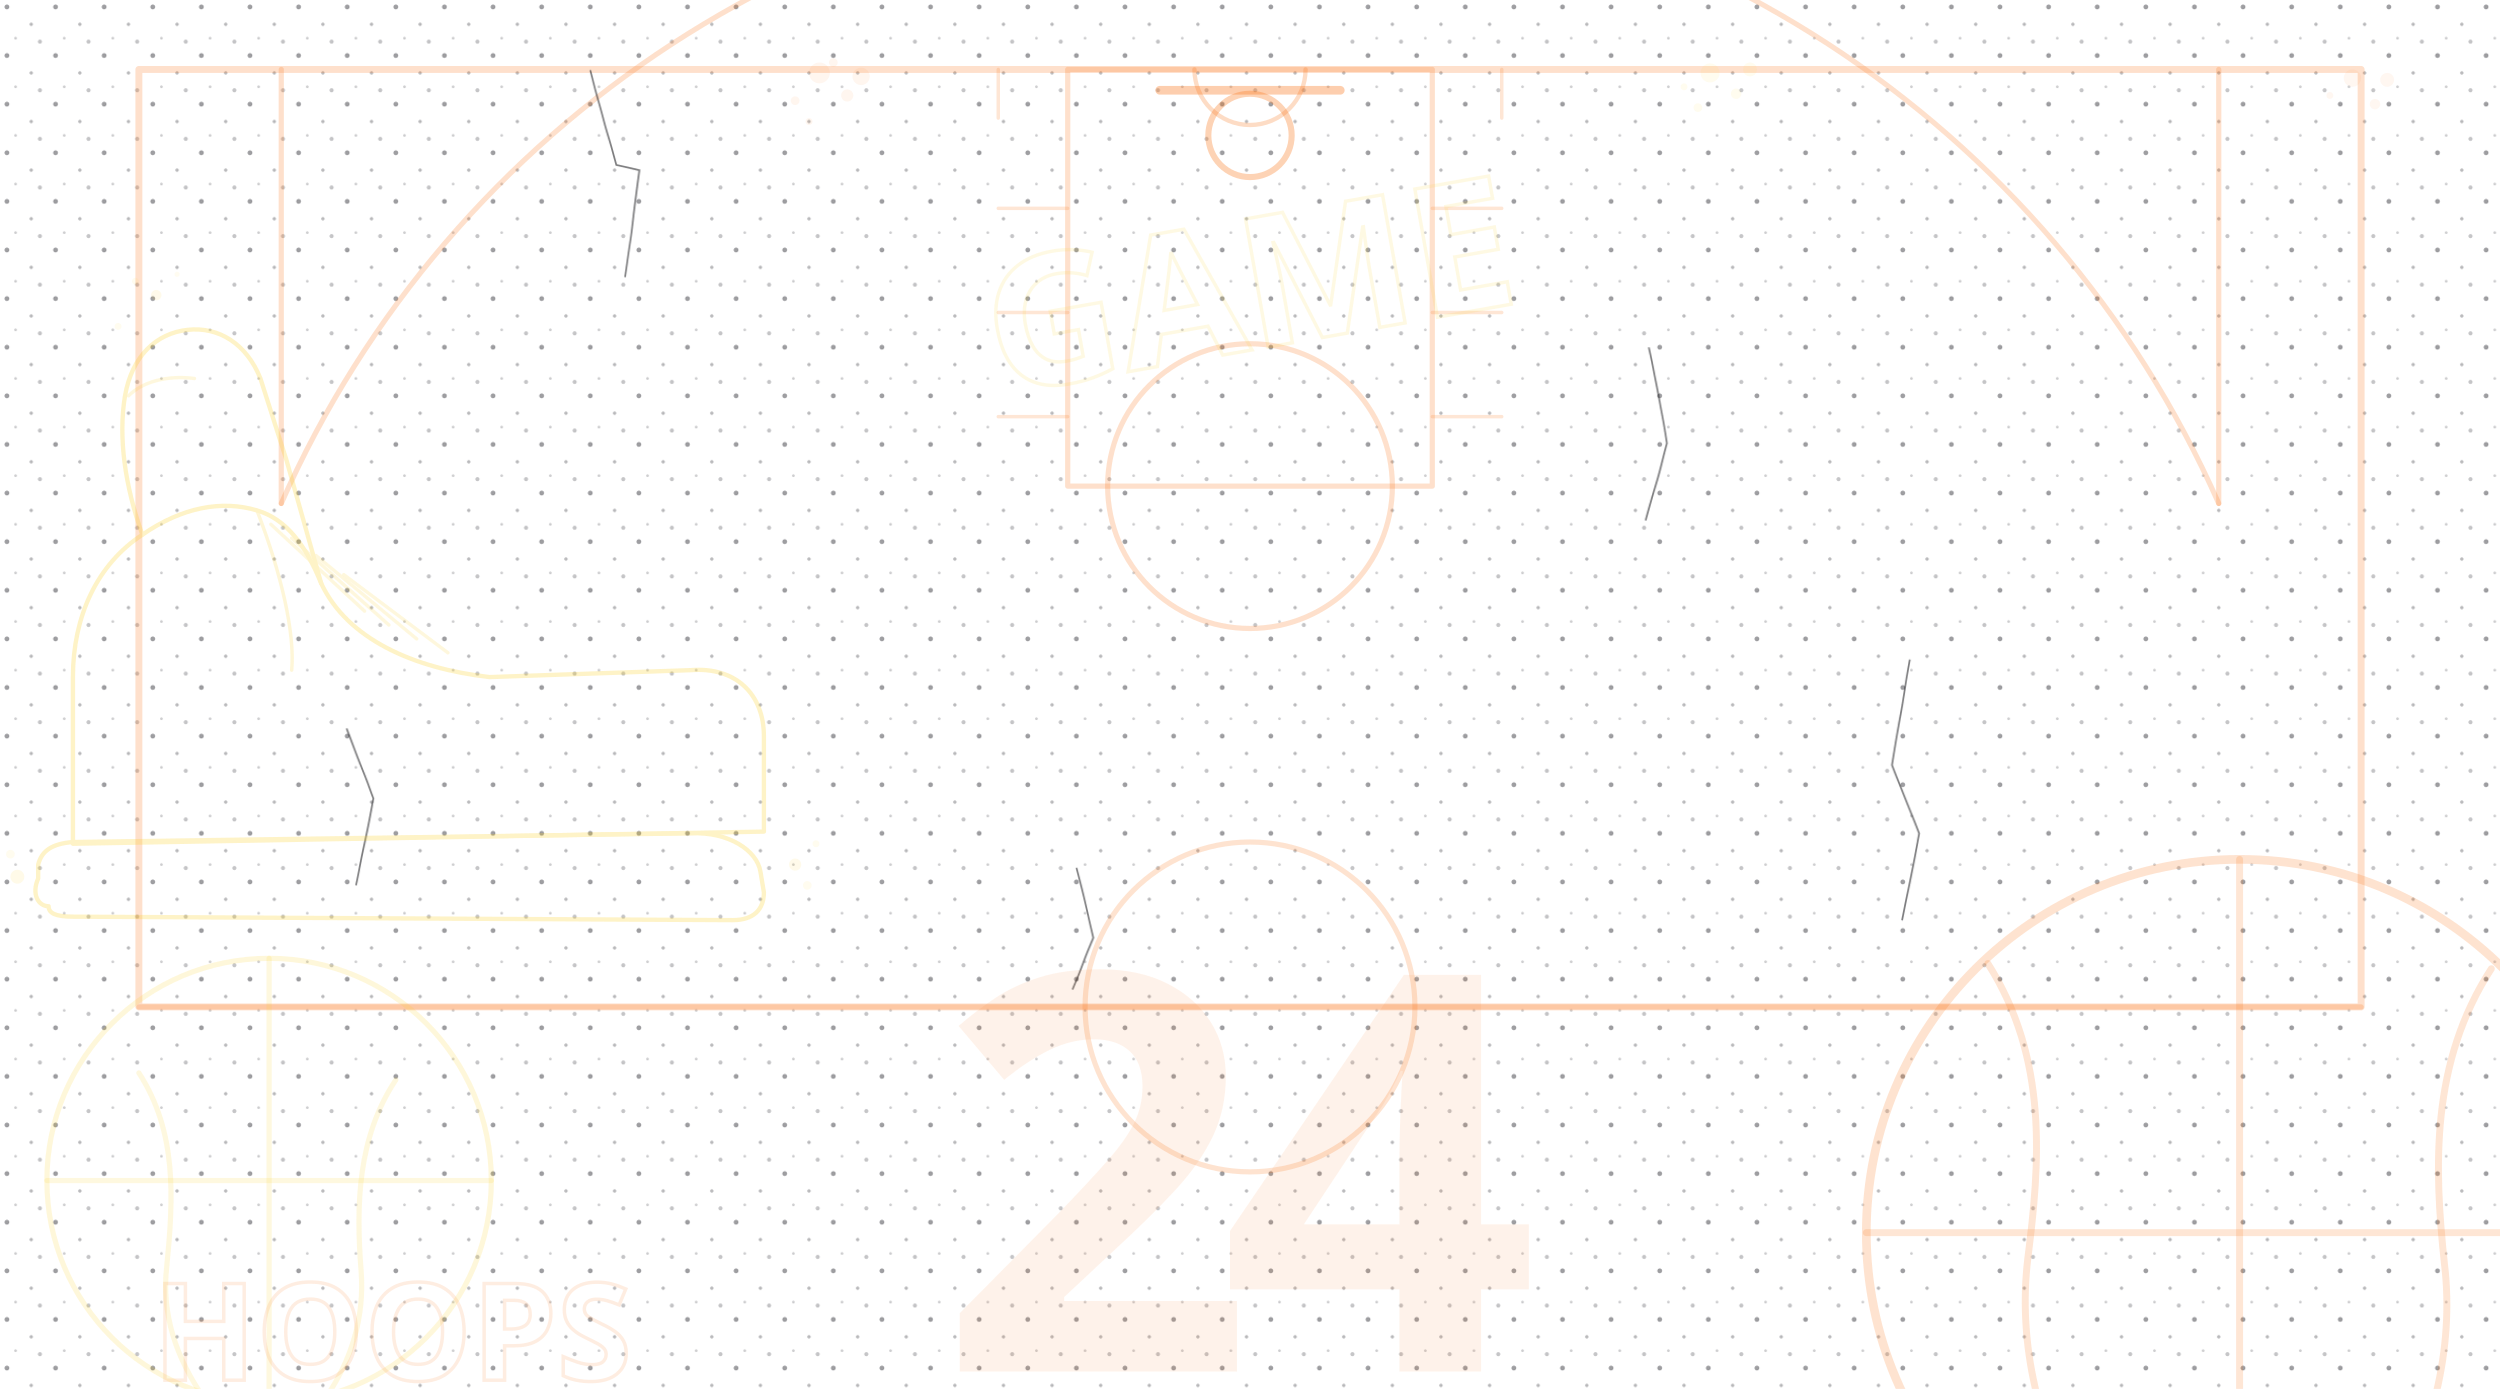
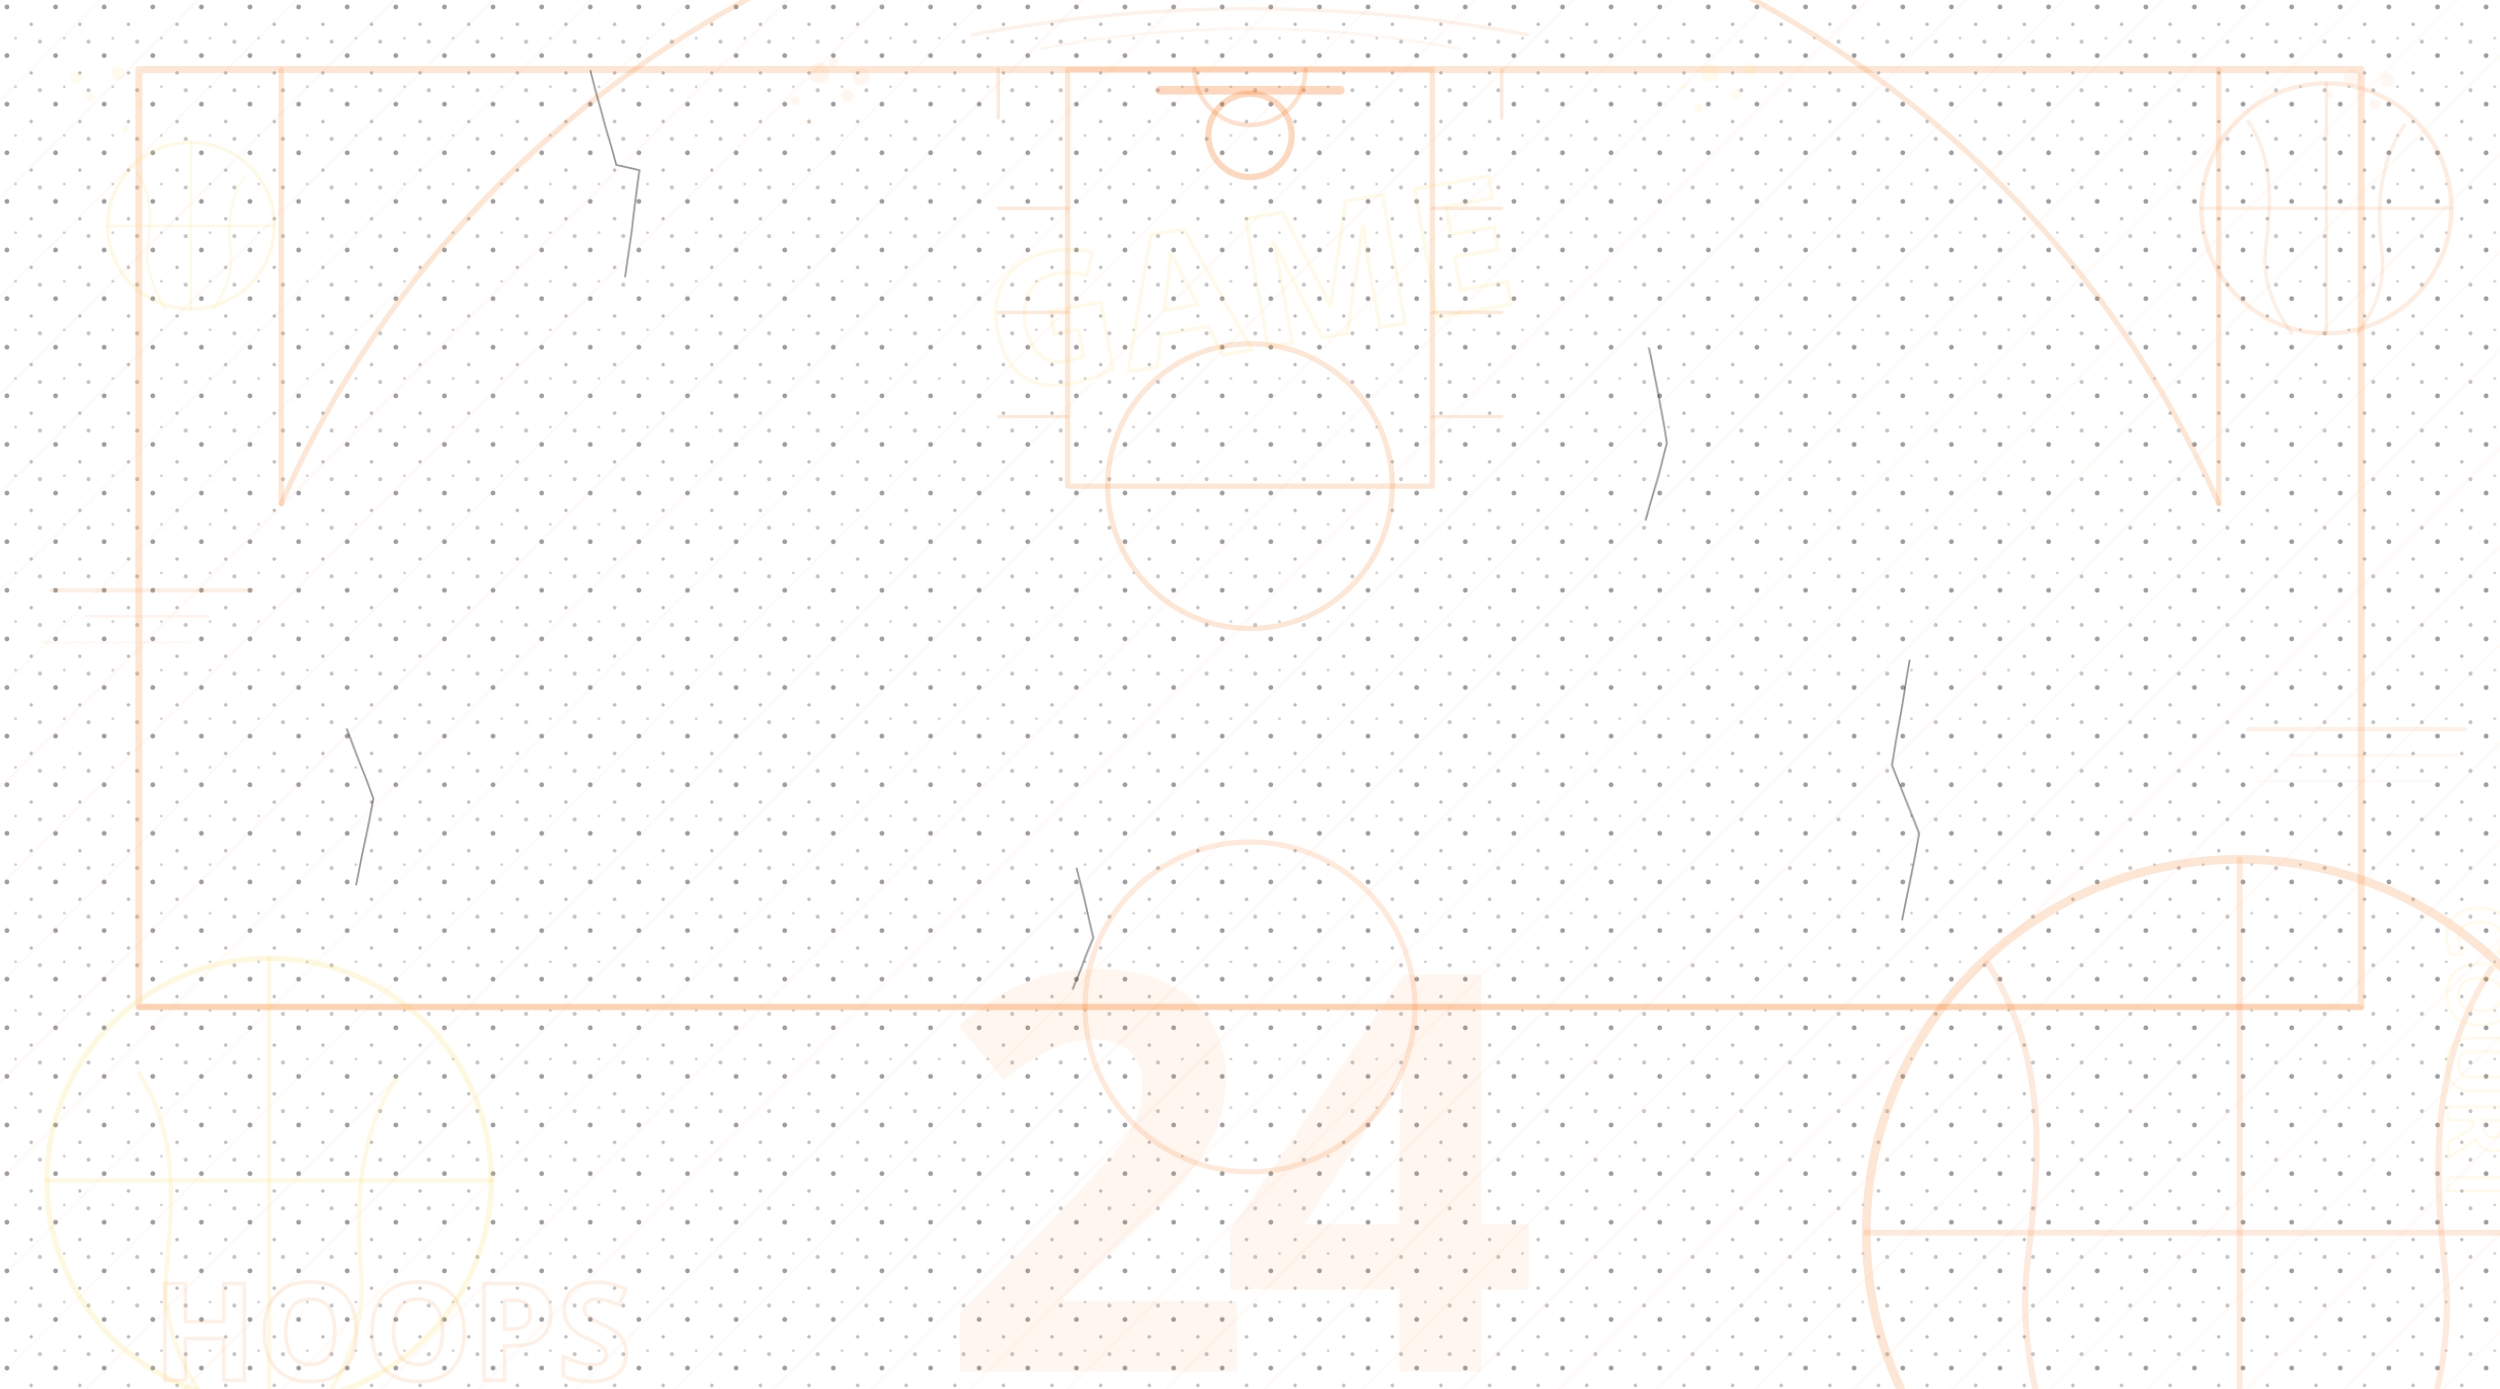
<svg xmlns="http://www.w3.org/2000/svg" viewBox="0 0 1440 800" preserveAspectRatio="xMidYMid slice">
  <defs>
    <pattern id="asphalt" x="0" y="0" width="28" height="28" patternUnits="userSpaceOnUse">
      <circle cx="4" cy="4" r="1.4" fill="#3f3f46" opacity="0.5" />
      <circle cx="18" cy="14" r="1.0" fill="#3f3f46" opacity="0.35" />
      <circle cx="9" cy="22" r="0.8" fill="#3f3f46" opacity="0.25" />
      <circle cx="23" cy="24" r="1.2" fill="#3f3f46" opacity="0.3" />
    </pattern>
+     <pattern id="stripes" x="0" y="0" width="40" height="40" patternUnits="userSpaceOnUse" patternTransform="rotate(45)">
+       <rect width="1.5" height="40" fill="#f97316" opacity="0.04" />
+     </pattern>
+     <filter id="glow" x="-20%" y="-20%" width="140%" height="140%">
+       <feGaussianBlur stdDeviation="3" result="blur" />
+       <feMerge>
+         <feMergeNode in="blur" />
+         <feMergeNode in="SourceGraphic" />
+       </feMerge>
+     </filter>
    <filter id="rough" x="-5%" y="-5%" width="110%" height="110%">
      <feTurbulence type="fractalNoise" baseFrequency="0.015" numOctaves="3" result="noise" />
      <feDisplacementMap in="SourceGraphic" in2="noise" scale="2" xChannelSelector="R" yChannelSelector="G" />
    </filter>
  </defs>
  <rect width="1440" height="800" fill="url(#asphalt)" />
+   <rect width="1440" height="800" fill="url(#stripes)" />
  <g fill="none" stroke="#f97316" stroke-linecap="round" stroke-linejoin="round">
-     <rect x="80" y="40" width="1280" height="540" stroke-width="4" opacity="0.22" />
-     <line x1="80" y1="580" x2="1360" y2="580" stroke-width="3" opacity="0.22" />
-     <circle cx="720" cy="580" r="95" stroke-width="3" opacity="0.20" />
-     <line x1="668" y1="52" x2="772" y2="52" stroke-width="5" opacity="0.35" />
-     <circle cx="720" cy="78" r="24" stroke-width="3.5" opacity="0.32" />
-     <path d="M 688 40 A 32 32 0 0 0 752 40" stroke-width="2.5" opacity="0.25" />
-     <rect x="615" y="40" width="210" height="240" stroke-width="3" opacity="0.22" />
-     <line x1="575" y1="40" x2="575" y2="68" stroke-width="2" opacity="0.18" />
-     <line x1="865" y1="40" x2="865" y2="68" stroke-width="2" opacity="0.18" />
-     <line x1="575" y1="120" x2="615" y2="120" stroke-width="2" opacity="0.18" />
-     <line x1="825" y1="120" x2="865" y2="120" stroke-width="2" opacity="0.18" />
-     <line x1="575" y1="180" x2="615" y2="180" stroke-width="2" opacity="0.18" />
-     <line x1="825" y1="180" x2="865" y2="180" stroke-width="2" opacity="0.18" />
-     <line x1="575" y1="240" x2="615" y2="240" stroke-width="2" opacity="0.18" />
-     <line x1="825" y1="240" x2="865" y2="240" stroke-width="2" opacity="0.18" />
-     <circle cx="720" cy="280" r="82" stroke-width="3" opacity="0.22" />
-     <line x1="162" y1="40" x2="162" y2="290" stroke-width="3" opacity="0.22" />
-     <line x1="1278" y1="40" x2="1278" y2="290" stroke-width="3" opacity="0.22" />
-     <path d="M 162 290 A 610 610 0 0 1 1278 290" stroke-width="3" opacity="0.22" />
+     <rect x="80" y="40" width="1280" height="540" stroke-width="4" opacity="0.18" />
+     <line x1="80" y1="580" x2="1360" y2="580" stroke-width="3" opacity="0.18" />
+     <circle cx="720" cy="580" r="95" stroke-width="3" opacity="0.16" />
+     <line x1="668" y1="52" x2="772" y2="52" stroke-width="5" opacity="0.28" />
+     <circle cx="720" cy="78" r="24" stroke-width="3.5" opacity="0.28" />
+     <path d="M 688 40 A 32 32 0 0 0 752 40" stroke-width="2.5" opacity="0.22" />
+     <rect x="615" y="40" width="210" height="240" stroke-width="3" opacity="0.18" />
+     <line x1="575" y1="40" x2="575" y2="68" stroke-width="2" opacity="0.15" />
+     <line x1="865" y1="40" x2="865" y2="68" stroke-width="2" opacity="0.15" />
+     <line x1="575" y1="120" x2="615" y2="120" stroke-width="2" opacity="0.15" />
+     <line x1="825" y1="120" x2="865" y2="120" stroke-width="2" opacity="0.15" />
+     <line x1="575" y1="180" x2="615" y2="180" stroke-width="2" opacity="0.15" />
+     <line x1="825" y1="180" x2="865" y2="180" stroke-width="2" opacity="0.15" />
+     <line x1="575" y1="240" x2="615" y2="240" stroke-width="2" opacity="0.15" />
+     <line x1="825" y1="240" x2="865" y2="240" stroke-width="2" opacity="0.15" />
+     <circle cx="720" cy="280" r="82" stroke-width="3" opacity="0.18" />
+     <line x1="162" y1="40" x2="162" y2="290" stroke-width="3" opacity="0.18" />
+     <line x1="1278" y1="40" x2="1278" y2="290" stroke-width="3" opacity="0.18" />
+     <path d="M 162 290 A 610 610 0 0 1 1278 290" stroke-width="3" opacity="0.18" />
  </g>
-   <g stroke="#27272a" fill="none" stroke-width="1" opacity="0.6" filter="url(#rough)">
+   <g stroke="#27272a" fill="none" stroke-width="1" opacity="0.5" filter="url(#rough)">
    <path d="M 340 40 L 355 95 L 368 98 L 360 160" />
    <path d="M 950 200 L 960 255 L 948 300" />
    <path d="M 200 420 L 215 460 L 205 510" />
    <path d="M 1100 380 L 1090 440 L 1105 480 L 1095 530" />
    <path d="M 620 500 L 630 540 L 618 570" />
  </g>
  <g fill="none" stroke="#f97316" stroke-linecap="round">
-     <circle cx="1290" cy="710" r="215" stroke-width="5" opacity="0.20" />
-     <line x1="1075" y1="710" x2="1505" y2="710" stroke-width="4" opacity="0.18" />
-     <line x1="1290" y1="495" x2="1290" y2="925" stroke-width="4" opacity="0.18" />
-     <path d="M 1145 555 C 1180 610 1175 670 1168 725 C 1162 775 1175 825 1198 865" stroke-width="4" opacity="0.18" />
-     <path d="M 1435 558 C 1400 612 1402 672 1408 728 C 1414 778 1400 828 1378 865" stroke-width="4" opacity="0.18" />
+     <circle cx="1290" cy="710" r="215" stroke-width="5" opacity="0.18" />
+     <line x1="1075" y1="710" x2="1505" y2="710" stroke-width="3.5" opacity="0.15" />
+     <line x1="1290" y1="495" x2="1290" y2="925" stroke-width="3.5" opacity="0.15" />
+     <path d="M 1145 555 C 1180 610 1175 670 1168 725 C 1162 775 1175 825 1198 865" stroke-width="3.5" opacity="0.15" />
+     <path d="M 1435 558 C 1400 612 1402 672 1408 728 C 1414 778 1400 828 1378 865" stroke-width="3.5" opacity="0.15" />
  </g>
  <g fill="none" stroke="#facc15" stroke-linecap="round">
-     <circle cx="155" cy="680" r="128" stroke-width="3" opacity="0.16" />
-     <line x1="27" y1="680" x2="283" y2="680" stroke-width="3" opacity="0.14" />
-     <line x1="155" y1="552" x2="155" y2="808" stroke-width="3" opacity="0.14" />
-     <path d="M 80 618 C 102 652 100 690 96 730 C 93 756 101 782 118 806" stroke-width="3" opacity="0.14" />
-     <path d="M 228 622 C 206 655 205 694 208 732 C 210 758 203 783 187 806" stroke-width="3" opacity="0.14" />
+     <circle cx="155" cy="680" r="128" stroke-width="3" opacity="0.14" />
+     <line x1="27" y1="680" x2="283" y2="680" stroke-width="2.5" opacity="0.12" />
+     <line x1="155" y1="552" x2="155" y2="808" stroke-width="2.5" opacity="0.12" />
+     <path d="M 80 618 C 102 652 100 690 96 730 C 93 756 101 782 118 806" stroke-width="2.5" opacity="0.12" />
+     <path d="M 228 622 C 206 655 205 694 208 732 C 210 758 203 783 187 806" stroke-width="2.5" opacity="0.12" />
  </g>
-   <g fill="none" stroke="#facc15" stroke-linejoin="round" stroke-linecap="round" opacity="0.24">
-     <path d="M 28 522              C 22 522 18 515 22 506              L 22 498              C 24 490 30 486 42 485              L 398 480              C 420 479 436 490 438 502              L 440 514              C 440 524 434 530 422 530              L 42 528              C 32 528 28 526 28 522 Z" stroke-width="2.5" />
-     <path d="M 42 486              L 42 390              C 42 355 56 325 82 308              C 105 292 128 288 148 294              C 165 299 176 314 185 336              C 200 368 238 385 282 390              L 398 386              C 424 384 440 400 440 424              L 440 479              L 42 486 Z" stroke-width="2.5" />
-     <path d="M 82 308              C 72 280 68 252 72 228              C 76 205 90 192 108 190              C 126 188 142 198 150 218              L 165 265              L 185 336" stroke-width="2.5" />
-     <path d="M 148 294 C 162 330 170 365 168 386" stroke-width="2" opacity="0.7" />
-     <line x1="156" y1="302" x2="210" y2="352" stroke-width="2" opacity="0.6" />
-     <line x1="168" y1="310" x2="224" y2="360" stroke-width="2" opacity="0.6" />
-     <line x1="182" y1="320" x2="240" y2="368" stroke-width="2" opacity="0.6" />
-     <line x1="198" y1="331" x2="258" y2="376" stroke-width="2" opacity="0.6" />
-     <path d="M 74 228 C 82 220 96 216 112 218" stroke-width="2" opacity="0.6" />
+   <g fill="none" stroke="#f97316" stroke-linecap="round">
+     <circle cx="1340" cy="120" r="72" stroke-width="2.5" opacity="0.14" />
+     <line x1="1268" y1="120" x2="1412" y2="120" stroke-width="2" opacity="0.12" />
+     <line x1="1340" y1="48" x2="1340" y2="192" stroke-width="2" opacity="0.12" />
+     <path d="M 1295 70 C 1310 92 1308 118 1305 144 C 1303 162 1310 178 1320 192" stroke-width="2" opacity="0.12" />
+     <path d="M 1385 72 C 1370 94 1369 120 1372 146 C 1374 163 1368 179 1358 192" stroke-width="2" opacity="0.12" />
  </g>
-   <g fill="#facc15">
-     <circle cx="10" cy="505" r="4" opacity="0.10" />
-     <circle cx="6" cy="492" r="2.5" opacity="0.07" />
-     <circle cx="458" cy="498" r="3.5" opacity="0.09" />
-     <circle cx="470" cy="486" r="2" opacity="0.07" />
-     <circle cx="465" cy="510" r="2.5" opacity="0.07" />
-     <circle cx="90" cy="170" r="3" opacity="0.09" />
-     <circle cx="78" cy="162" r="2" opacity="0.07" />
-     <circle cx="102" cy="158" r="1.5" opacity="0.06" />
-     <circle cx="68" cy="188" r="2" opacity="0.07" />
+   <g fill="none" stroke="#facc15" stroke-linecap="round">
+     <circle cx="110" cy="130" r="48" stroke-width="2" opacity="0.11" />
+     <line x1="62" y1="130" x2="158" y2="130" stroke-width="1.5" opacity="0.10" />
+     <line x1="110" y1="82" x2="110" y2="178" stroke-width="1.5" opacity="0.10" />
+     <path d="M 79 100 C 88 112 87 128 85 144 C 84 155 88 165 95 178" stroke-width="1.5" opacity="0.10" />
+     <path d="M 141 102 C 132 113 131 130 133 146 C 134 157 130 167 123 178" stroke-width="1.5" opacity="0.10" />
  </g>
-   <text x="540" y="790" font-family="Impact, Arial Black, sans-serif" font-size="320" font-weight="900" fill="#f97316" opacity="0.09" style="letter-spacing: -20px">24</text>
-   <text x="720" y="175" font-family="Impact, Arial Black, sans-serif" font-size="105" font-weight="900" fill="none" stroke="#facc15" stroke-width="2" opacity="0.12" text-anchor="middle" transform="rotate(-10, 870, 155)">GAME</text>
-   <text x="88" y="795" font-family="Impact, Arial Black, sans-serif" font-size="78" font-weight="900" fill="none" stroke="#f97316" stroke-width="2" opacity="0.13">HOOPS</text>
+   <g stroke="#f97316" stroke-linecap="round" fill="none">
+     <line x1="30" y1="340" x2="145" y2="340" stroke-width="2.5" opacity="0.12" />
+     <line x1="50" y1="355" x2="120" y2="355" stroke-width="1.5" opacity="0.08" />
+     <line x1="25" y1="370" x2="110" y2="370" stroke-width="1" opacity="0.06" />
+     <line x1="1295" y1="420" x2="1420" y2="420" stroke-width="2.5" opacity="0.10" />
+     <line x1="1320" y1="435" x2="1415" y2="435" stroke-width="1.5" opacity="0.07" />
+     <line x1="1300" y1="450" x2="1400" y2="450" stroke-width="1" opacity="0.05" />
+     <path d="M 560 20 Q 720 -10 880 20" stroke-width="2" opacity="0.10" />
+     <path d="M 600 28 Q 720 5 840 28" stroke-width="1.5" opacity="0.07" />
+   </g>
+   <text x="540" y="790" font-family="Impact, Arial Black, sans-serif" font-size="320" font-weight="900" fill="#f97316" opacity="0.07" style="letter-spacing: -20px">24</text>
+   <text x="720" y="175" font-family="Impact, Arial Black, sans-serif" font-size="105" font-weight="900" fill="none" stroke="#facc15" stroke-width="2" opacity="0.10" text-anchor="middle" transform="rotate(-10, 870, 155)">GAME</text>
+   <text x="88" y="795" font-family="Impact, Arial Black, sans-serif" font-size="78" font-weight="900" fill="none" stroke="#f97316" stroke-width="2" opacity="0.11">HOOPS</text>
+   <text x="1410" y="520" font-family="Impact, Arial Black, sans-serif" font-size="52" font-weight="900" fill="none" stroke="#facc15" stroke-width="1.5" opacity="0.09" transform="rotate(90, 1410, 520)">COURT</text>
  <g fill="#f97316" opacity="0.07">
    <circle cx="472" cy="42" r="6" />
    <circle cx="488" cy="55" r="3.5" />
    <circle cx="458" cy="58" r="2.5" />
    <circle cx="496" cy="44" r="5" />
    <circle cx="466" cy="70" r="2" />
    <circle cx="480" cy="36" r="2.5" />
  </g>
  <g fill="#facc15" opacity="0.07">
    <circle cx="985" cy="42" r="5.5" />
    <circle cx="1000" cy="54" r="3" />
    <circle cx="970" cy="50" r="2" />
    <circle cx="1008" cy="40" r="4" />
    <circle cx="978" cy="62" r="2.5" />
  </g>
  <g fill="#f97316" opacity="0.06">
    <circle cx="1355" cy="45" r="5" />
    <circle cx="1368" cy="60" r="3" />
    <circle cx="1342" cy="55" r="2" />
    <circle cx="1375" cy="46" r="4" />
  </g>
+   <g fill="#facc15" opacity="0.07">
+     <circle cx="68" cy="42" r="4" />
+     <circle cx="52" cy="56" r="2.5" />
+     <circle cx="80" cy="60" r="2" />
+     <circle cx="44" cy="45" r="3.5" />
+     <circle cx="72" cy="74" r="2" />
+   </g>
</svg>
